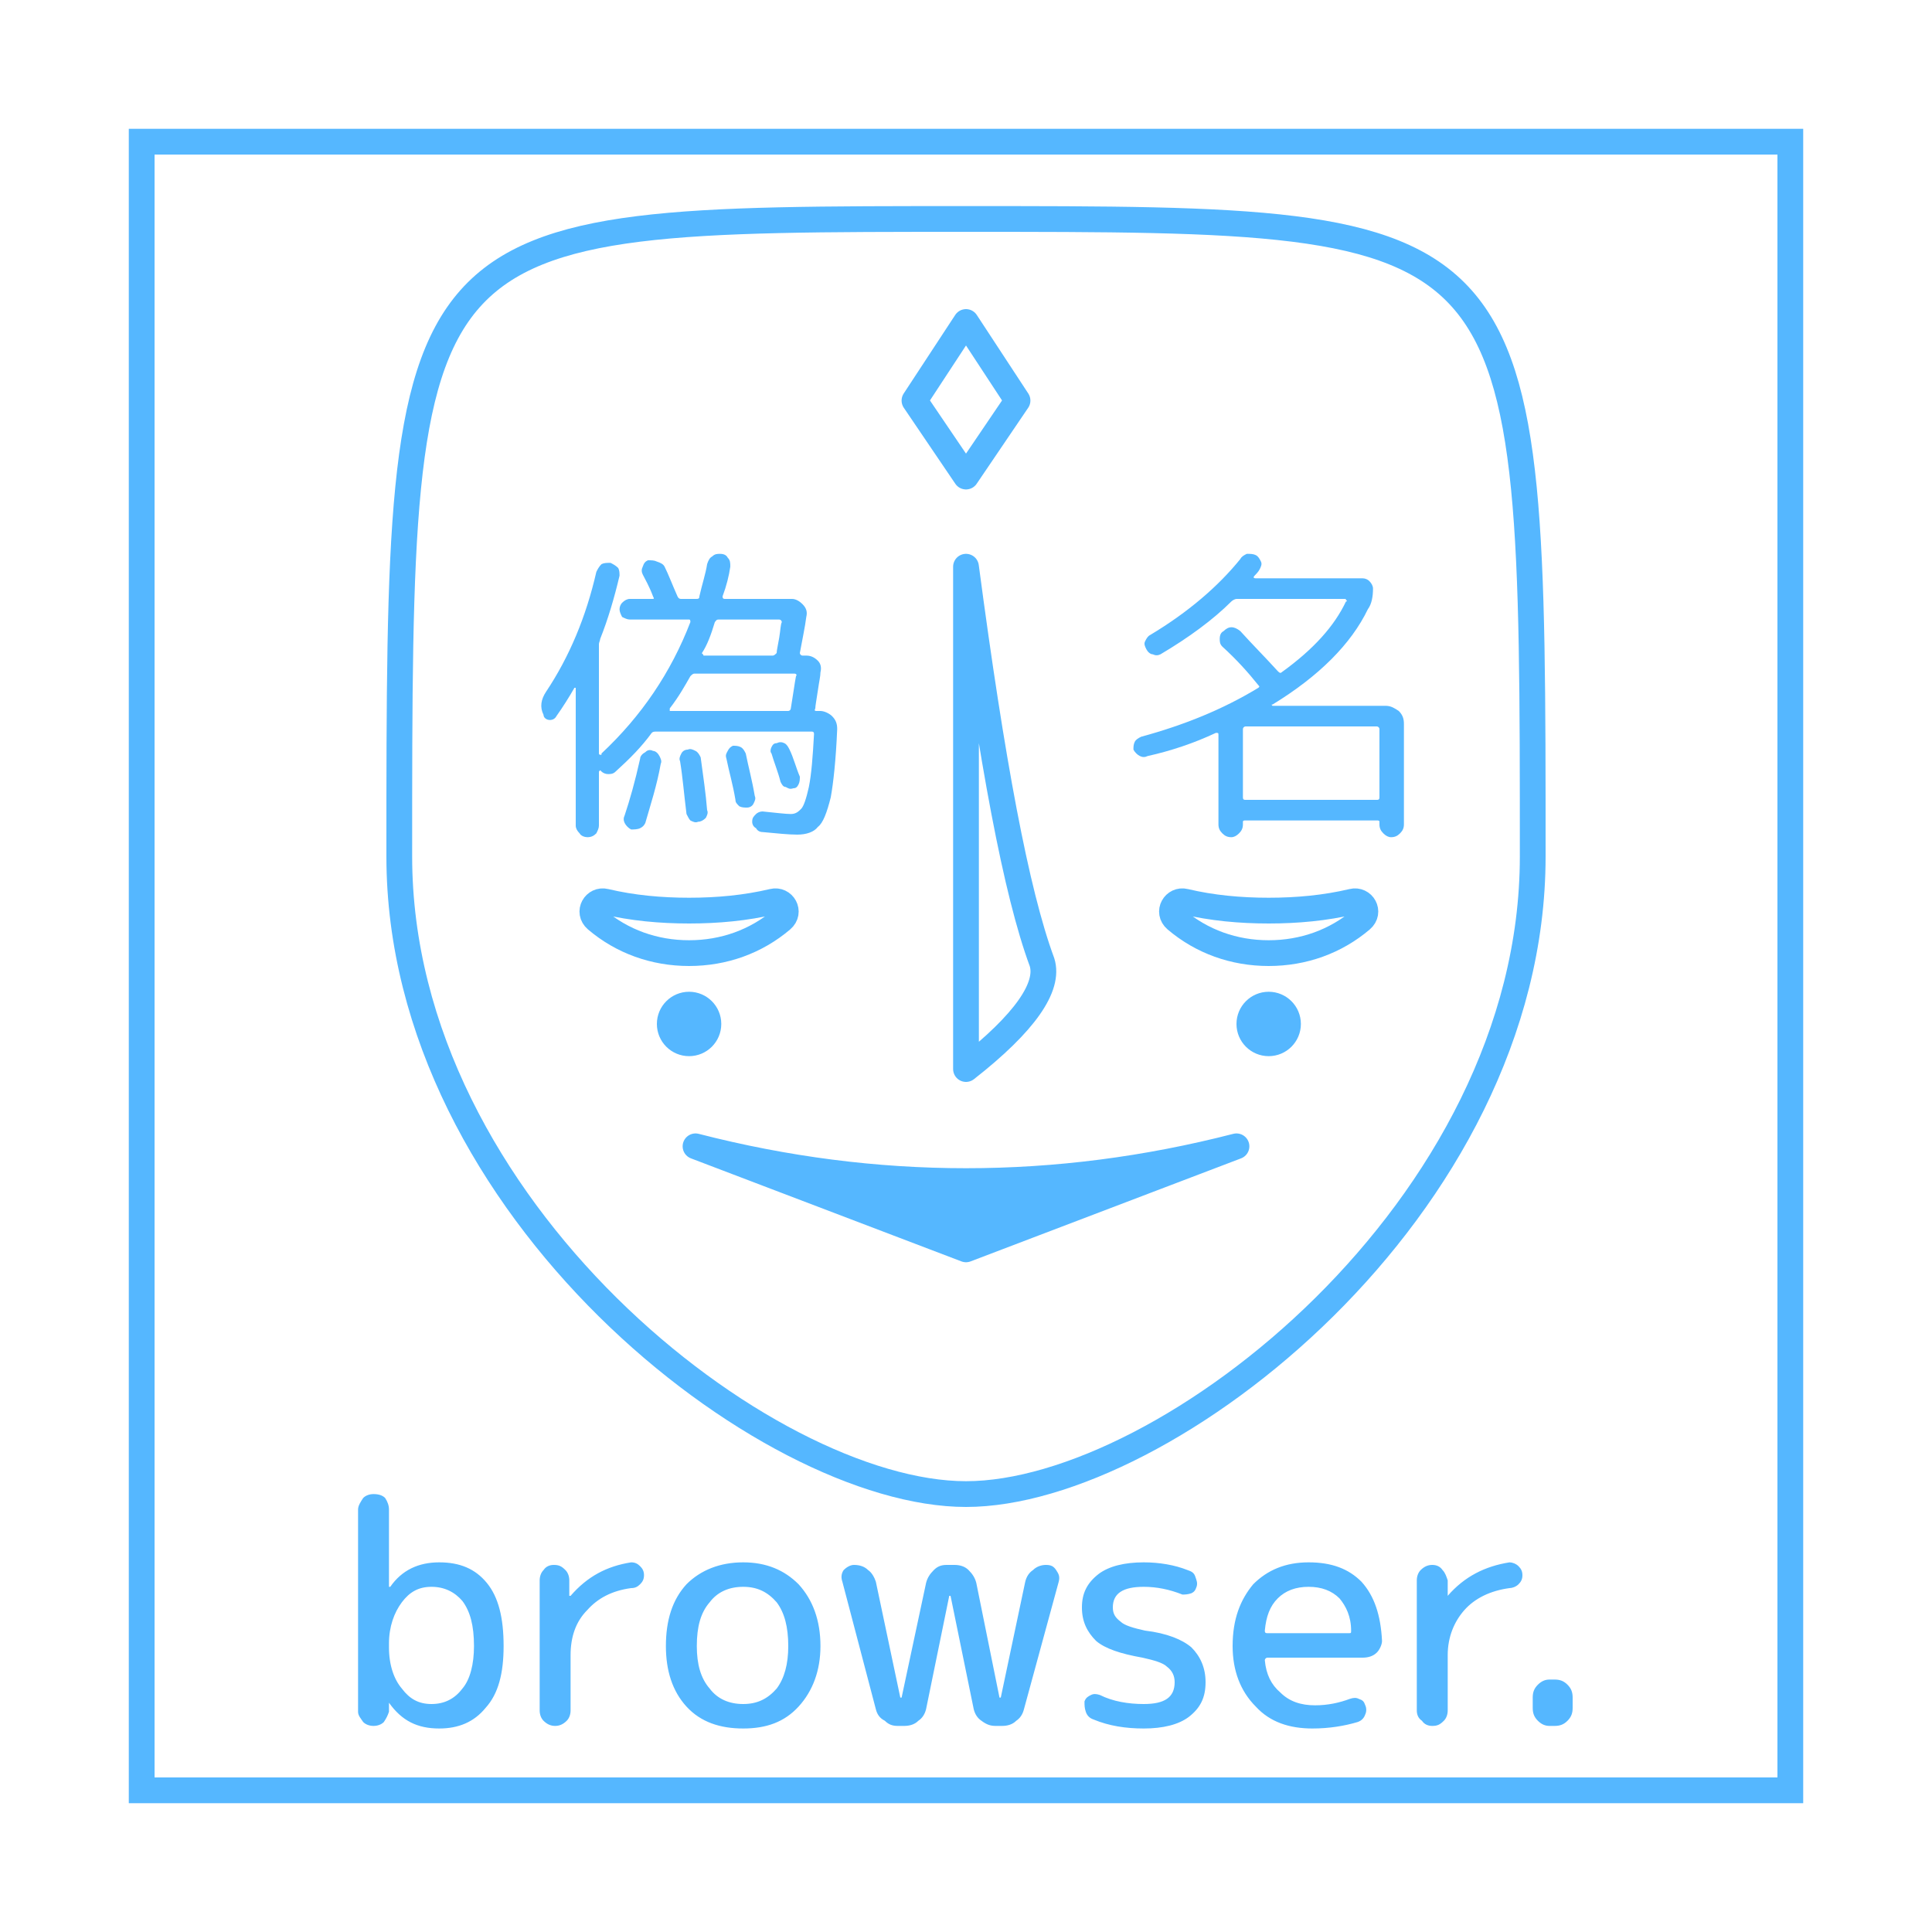
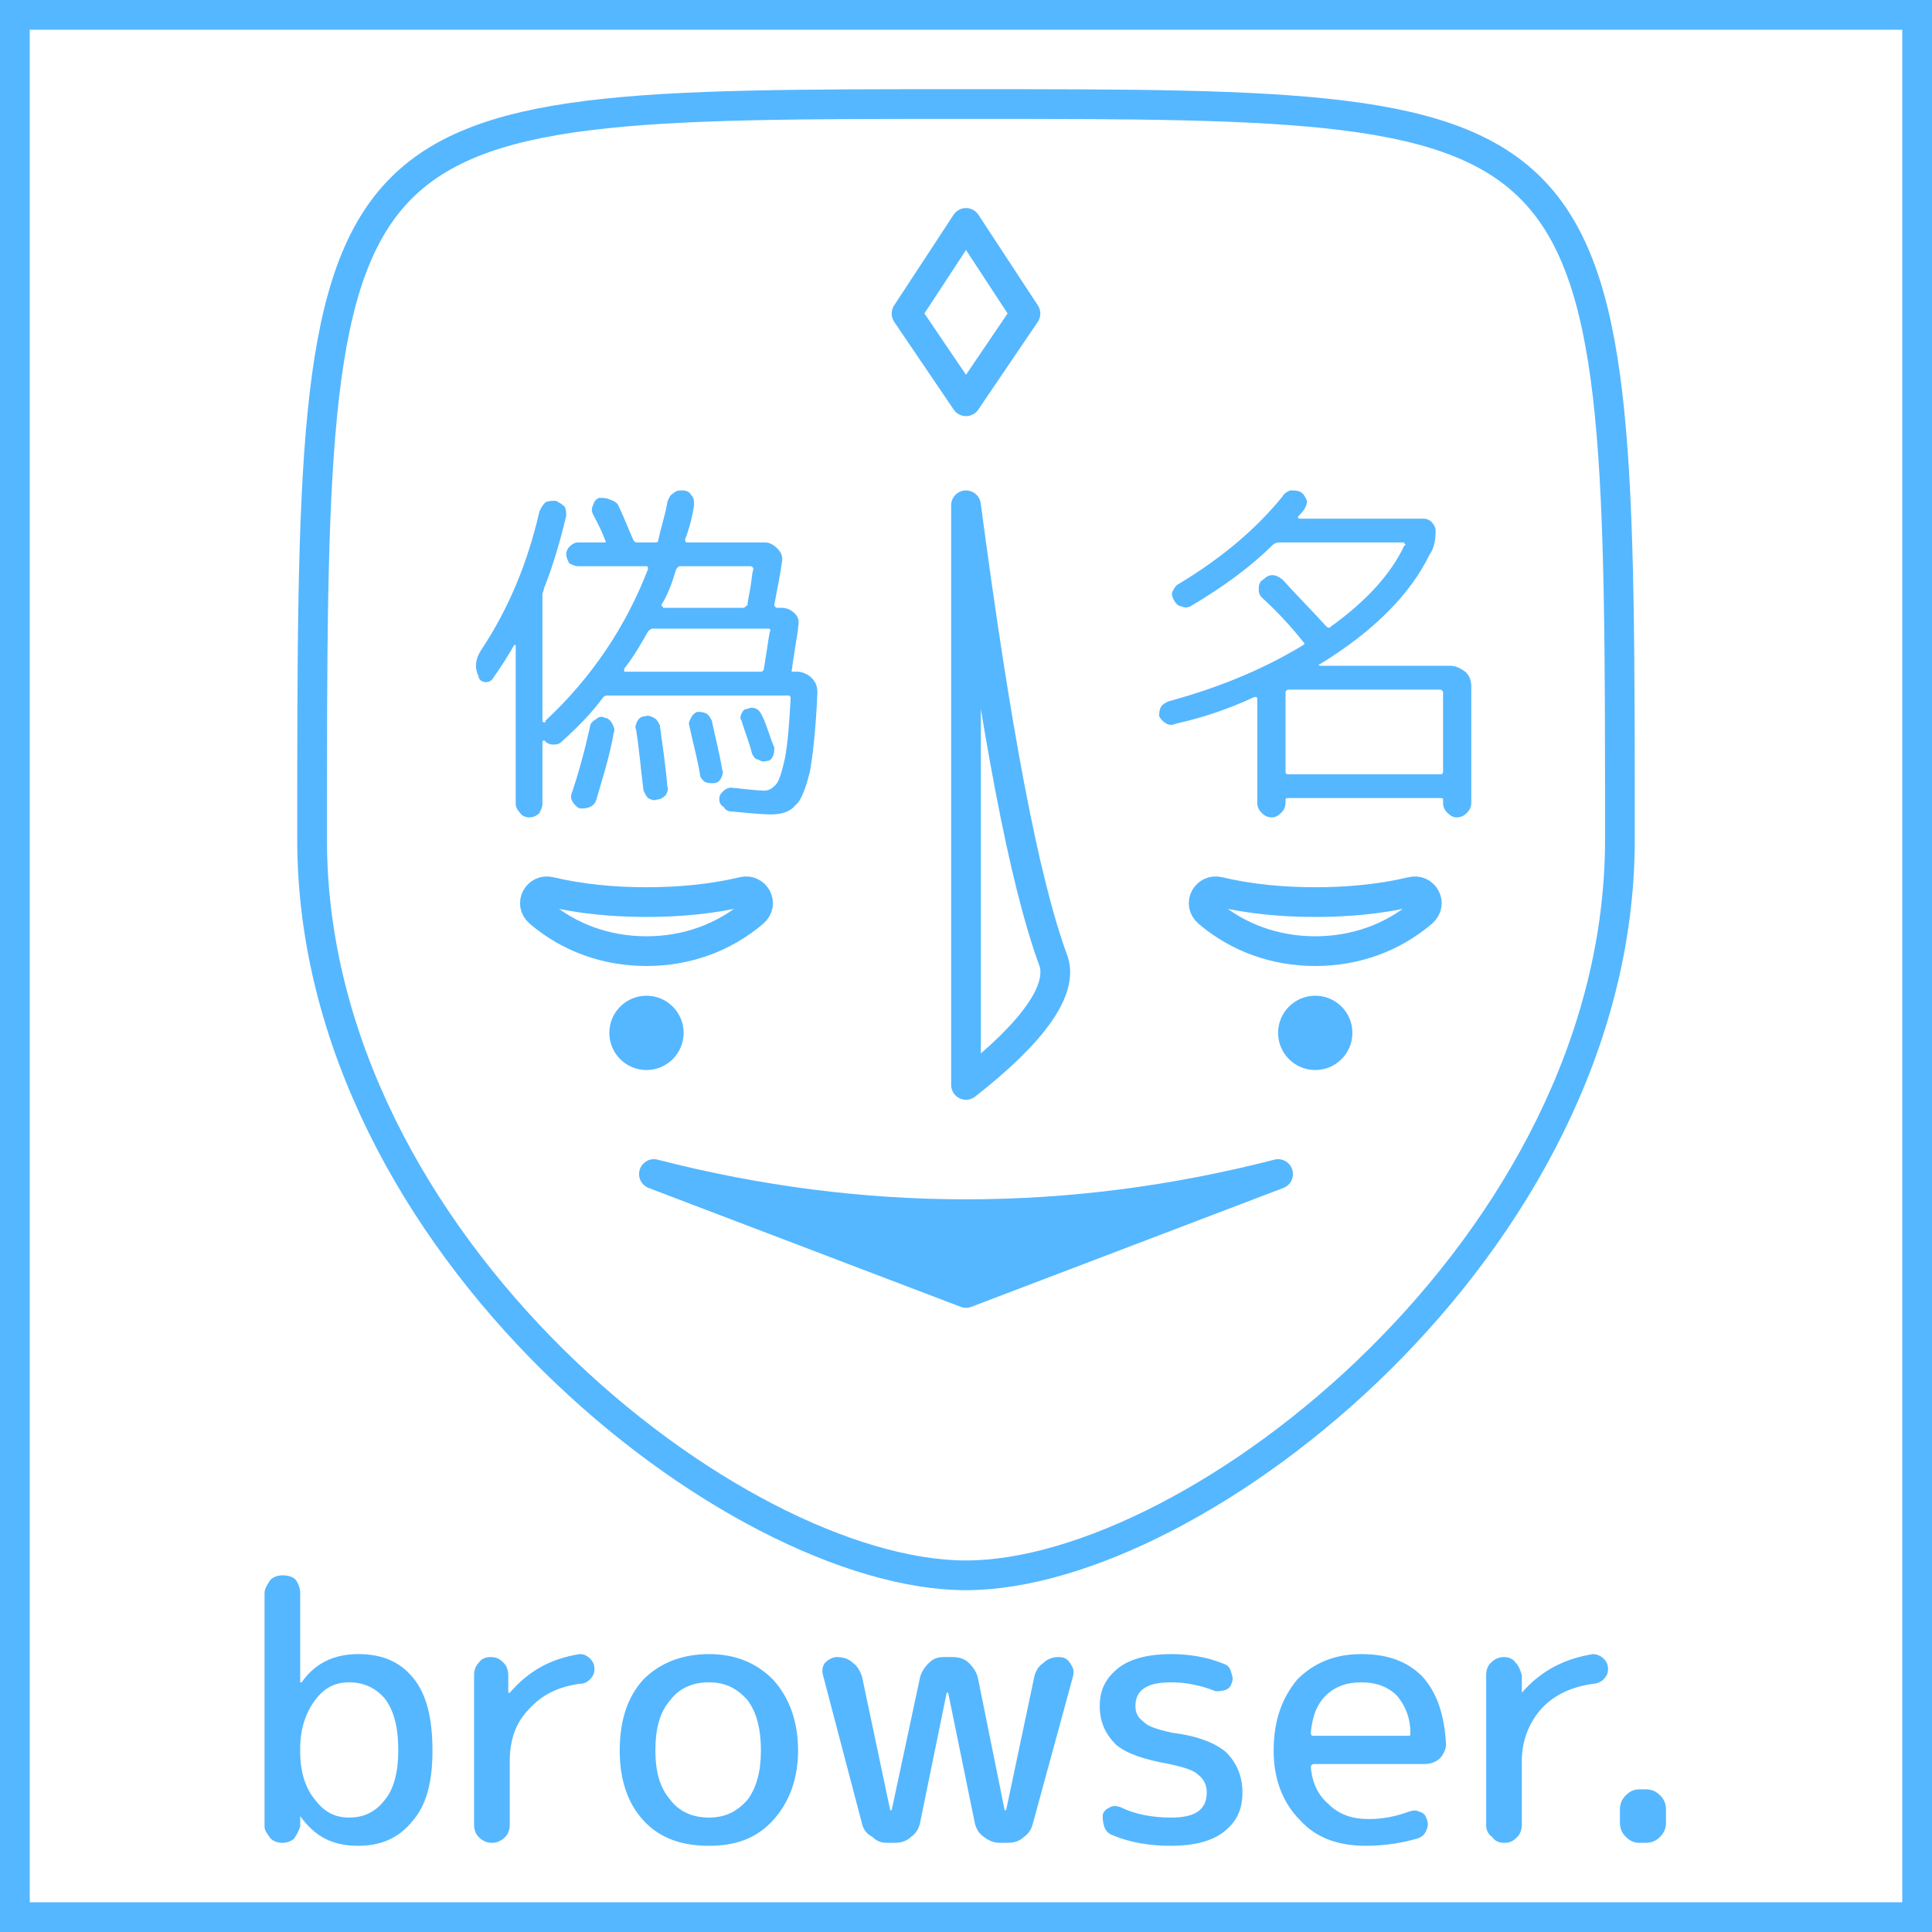
- <svg xmlns="http://www.w3.org/2000/svg" width="150" height="150" viewBox="0 0 150 150">
+ <svg xmlns="http://www.w3.org/2000/svg" width="130" height="130" viewBox="0 0 130 130">
  <style>.a{fill:#55B7FF;}.b{stroke-width:2;stroke:#55B7FF;}.c{stroke-linejoin:round;stroke-width:2;stroke:#55B7FF;}</style>
  <g fill="none">
-     <path d="M10 10L140 10 140 140 10 140 10 10ZM12 12L12 138 138 138 138 12 12 12Z" class="a" />
-     <path d="M30.2 127.6L30.2 127.9C30.2 129.3 30.6 130.4 31.2 131.1 31.8 131.9 32.5 132.3 33.5 132.3 34.5 132.3 35.3 131.9 35.9 131.1 36.5 130.4 36.8 129.2 36.8 127.8 36.8 126.2 36.5 125.1 35.9 124.3 35.3 123.6 34.5 123.2 33.5 123.2 32.5 123.2 31.8 123.6 31.2 124.4 30.6 125.2 30.2 126.3 30.2 127.6ZM29 134C28.7 134 28.4 133.9 28.2 133.7 28 133.4 27.8 133.2 27.8 132.9L27.8 117.2C27.8 116.9 28 116.6 28.2 116.3 28.4 116.1 28.7 116 29 116 29.4 116 29.7 116.1 29.9 116.3 30.1 116.6 30.2 116.9 30.2 117.2L30.2 123.2C30.2 123.2 30.3 123.2 30.3 123.2 30.3 123.2 30.3 123.2 30.3 123.2 31.2 121.9 32.5 121.3 34.1 121.3 35.7 121.3 36.9 121.8 37.8 122.9 38.7 124 39.1 125.6 39.1 127.8 39.1 129.9 38.7 131.5 37.7 132.6 36.8 133.7 35.6 134.2 34.1 134.2 32.4 134.2 31.2 133.6 30.2 132.2 30.2 132.2 30.2 132.2 30.2 132.2 30.2 132.2 30.2 132.2 30.2 132.2L30.2 132.9C30.1 133.2 30 133.4 29.8 133.7 29.6 133.9 29.3 134 29 134ZM43.1 134C42.8 134 42.5 133.9 42.2 133.6 42 133.4 41.9 133.1 41.9 132.8L41.9 122.7C41.9 122.4 42 122.1 42.2 121.9 42.4 121.6 42.7 121.5 43 121.5 43.4 121.5 43.6 121.6 43.9 121.9 44.1 122.1 44.2 122.4 44.2 122.7L44.2 123.9C44.2 123.9 44.2 123.9 44.3 123.9 44.3 123.9 44.3 123.9 44.3 123.9 45.6 122.4 47.1 121.6 49 121.3 49.3 121.3 49.5 121.4 49.7 121.6 49.9 121.8 50 122 50 122.3 50 122.6 49.9 122.8 49.7 123 49.5 123.2 49.3 123.3 49 123.3 47.5 123.5 46.4 124.1 45.6 125 44.7 125.9 44.3 127.1 44.3 128.5L44.3 132.8C44.3 133.1 44.2 133.4 44 133.6 43.7 133.9 43.4 134 43.1 134ZM57.7 123.2C56.6 123.2 55.7 123.6 55.1 124.4 54.4 125.2 54.1 126.3 54.1 127.8 54.1 129.2 54.4 130.3 55.1 131.1 55.7 131.9 56.6 132.3 57.7 132.3 58.8 132.3 59.6 131.9 60.3 131.1 60.9 130.3 61.2 129.2 61.2 127.8 61.2 126.3 60.9 125.2 60.3 124.4 59.6 123.6 58.8 123.2 57.7 123.2ZM57.7 134.2C55.9 134.2 54.4 133.7 53.3 132.5 52.2 131.3 51.7 129.7 51.7 127.8 51.7 125.8 52.2 124.2 53.3 123 54.4 121.9 55.9 121.3 57.7 121.3 59.5 121.3 60.9 121.9 62 123 63.1 124.2 63.7 125.8 63.7 127.8 63.7 129.7 63.1 131.3 62 132.5 60.9 133.7 59.5 134.2 57.7 134.2ZM68 132.7L65.4 122.8C65.3 122.5 65.3 122.2 65.5 121.9 65.7 121.7 66 121.5 66.3 121.5 66.7 121.5 67.1 121.6 67.4 121.9 67.7 122.1 67.9 122.5 68 122.8L69.9 131.8C69.9 131.8 70 131.8 70 131.8 70 131.8 70 131.8 70 131.8L71.9 122.9C72 122.5 72.2 122.2 72.5 121.9 72.8 121.6 73.1 121.5 73.5 121.5L74.1 121.5C74.5 121.5 74.9 121.6 75.2 121.9 75.5 122.2 75.7 122.5 75.8 122.9L77.6 131.8C77.6 131.8 77.6 131.8 77.6 131.8 77.7 131.8 77.7 131.8 77.7 131.8L79.6 122.8C79.7 122.4 79.9 122.1 80.2 121.9 80.5 121.6 80.9 121.5 81.2 121.5 81.6 121.5 81.8 121.6 82 121.9 82.2 122.2 82.3 122.4 82.2 122.8L79.5 132.7C79.4 133.1 79.2 133.4 78.9 133.6 78.6 133.9 78.2 134 77.8 134L77.3 134C76.9 134 76.6 133.9 76.2 133.6 75.9 133.4 75.7 133.1 75.6 132.7L73.8 123.9C73.8 123.9 73.8 123.9 73.8 123.9 73.7 123.9 73.7 123.9 73.7 123.9L71.9 132.7C71.8 133.1 71.6 133.4 71.3 133.6 71 133.9 70.6 134 70.2 134L69.7 134C69.3 134 69 133.9 68.7 133.6 68.3 133.4 68.1 133.1 68 132.7ZM88.7 128.7C87 128.4 85.8 128 85.1 127.4 84.4 126.7 84 125.9 84 124.8 84 123.7 84.4 122.9 85.3 122.2 86.1 121.6 87.3 121.3 88.8 121.3 90 121.3 91.2 121.5 92.2 121.9 92.5 122 92.7 122.1 92.8 122.4 92.9 122.7 93 122.9 92.9 123.2 92.8 123.5 92.7 123.6 92.5 123.7 92.2 123.8 92 123.8 91.8 123.8 90.8 123.4 89.8 123.2 88.8 123.2 87.2 123.2 86.4 123.7 86.4 124.8 86.4 125.3 86.6 125.6 87 125.9 87.3 126.2 88 126.4 88.9 126.6 90.6 126.8 91.8 127.3 92.5 127.9 93.2 128.6 93.6 129.5 93.6 130.6 93.6 131.8 93.2 132.6 92.3 133.3 91.5 133.9 90.3 134.2 88.8 134.2 87.4 134.2 86.1 134 84.9 133.5 84.6 133.4 84.4 133.2 84.3 132.9 84.2 132.6 84.2 132.4 84.2 132.1 84.3 131.8 84.5 131.7 84.7 131.6 84.9 131.5 85.1 131.5 85.4 131.6 86.4 132.1 87.6 132.3 88.8 132.3 90.4 132.3 91.2 131.8 91.2 130.6 91.2 130.1 91 129.7 90.6 129.4 90.3 129.1 89.6 128.9 88.7 128.7ZM101.6 123.2C100.6 123.2 99.8 123.5 99.2 124.1 98.6 124.7 98.3 125.5 98.2 126.6 98.2 126.8 98.3 126.8 98.4 126.8L104.7 126.8C104.9 126.8 104.9 126.8 104.9 126.6 104.9 125.5 104.5 124.7 104 124.1 103.4 123.5 102.6 123.2 101.6 123.2ZM101.9 134.2C100.1 134.2 98.6 133.7 97.5 132.5 96.3 131.3 95.7 129.7 95.7 127.8 95.7 125.7 96.3 124.2 97.3 123 98.4 121.9 99.8 121.3 101.6 121.3 103.4 121.3 104.7 121.8 105.7 122.8 106.7 123.9 107.2 125.4 107.3 127.4 107.3 127.7 107.1 128.1 106.9 128.3 106.6 128.6 106.2 128.7 105.8 128.7L98.4 128.7C98.3 128.7 98.2 128.8 98.2 128.9 98.3 130 98.7 130.8 99.4 131.4 100.1 132.1 101 132.4 102.1 132.4 103.1 132.4 104 132.2 104.8 131.9 105.1 131.8 105.3 131.8 105.5 131.9 105.8 132 105.9 132.1 106 132.4 106.1 132.6 106.1 132.9 106 133.1 105.9 133.4 105.7 133.6 105.4 133.7 104.4 134 103.2 134.2 101.9 134.2ZM111.2 134C110.9 134 110.6 133.9 110.4 133.6 110.1 133.4 110 133.1 110 132.8L110 122.7C110 122.4 110.1 122.1 110.3 121.9 110.6 121.6 110.9 121.5 111.2 121.5 111.5 121.5 111.8 121.6 112 121.9 112.2 122.1 112.3 122.4 112.4 122.7L112.4 123.9C112.4 123.9 112.4 123.9 112.4 123.9 112.4 123.9 112.4 123.9 112.4 123.9 113.7 122.4 115.3 121.6 117.2 121.3 117.4 121.3 117.7 121.4 117.9 121.6 118.1 121.8 118.2 122 118.2 122.3 118.2 122.6 118.1 122.8 117.9 123 117.7 123.2 117.4 123.3 117.2 123.3 115.7 123.5 114.5 124.1 113.7 125 112.9 125.9 112.4 127.1 112.4 128.5L112.4 132.8C112.4 133.1 112.3 133.4 112.1 133.6 111.8 133.9 111.6 134 111.2 134ZM120.3 134C120 134 119.7 133.9 119.4 133.6 119.1 133.3 119 133 119 132.6L119 131.8C119 131.4 119.1 131.1 119.4 130.8 119.7 130.5 120 130.4 120.3 130.4L120.7 130.4C121.1 130.4 121.4 130.5 121.7 130.8 122 131.1 122.1 131.4 122.1 131.8L122.1 132.6C122.1 133 122 133.3 121.7 133.6 121.4 133.9 121.1 134 120.7 134L120.3 134Z" class="a" />
-     <g transform="translate(31 17)">
+     <path d="M0 0L130 0 130 130 0 130 0 0ZM2 2L2 128 128 128 128 2 2 2Z" class="a" />
+     <path d="M20.2 117.6L20.2 117.9C20.2 119.3 20.6 120.4 21.2 121.1 21.8 121.9 22.5 122.3 23.5 122.3 24.5 122.3 25.3 121.9 25.9 121.1 26.5 120.4 26.8 119.2 26.8 117.8 26.8 116.2 26.5 115.1 25.9 114.3 25.3 113.6 24.5 113.2 23.5 113.2 22.5 113.2 21.8 113.6 21.2 114.4 20.6 115.2 20.2 116.3 20.2 117.6ZM19 124C18.7 124 18.4 123.9 18.2 123.7 18 123.4 17.8 123.2 17.8 122.9L17.8 107.2C17.8 106.9 18 106.6 18.2 106.3 18.4 106.1 18.7 106 19 106 19.4 106 19.7 106.1 19.9 106.3 20.1 106.6 20.2 106.9 20.2 107.2L20.2 113.2C20.2 113.2 20.3 113.2 20.3 113.2 20.3 113.2 20.3 113.2 20.3 113.2 21.2 111.9 22.5 111.3 24.1 111.3 25.7 111.3 26.9 111.8 27.8 112.9 28.7 114 29.1 115.6 29.1 117.8 29.1 119.9 28.7 121.5 27.7 122.6 26.8 123.7 25.6 124.2 24.1 124.2 22.4 124.2 21.2 123.6 20.2 122.2 20.2 122.2 20.2 122.2 20.2 122.2 20.2 122.2 20.2 122.2 20.2 122.2L20.2 122.9C20.1 123.2 20 123.4 19.8 123.7 19.6 123.9 19.3 124 19 124ZM33.1 124C32.8 124 32.5 123.9 32.2 123.6 32 123.4 31.9 123.1 31.9 122.8L31.9 112.7C31.9 112.4 32 112.1 32.2 111.9 32.4 111.6 32.7 111.5 33 111.5 33.4 111.5 33.6 111.6 33.9 111.9 34.1 112.1 34.2 112.4 34.2 112.7L34.2 113.9C34.2 113.9 34.2 113.9 34.3 113.9 34.3 113.9 34.3 113.9 34.3 113.9 35.6 112.4 37.1 111.6 39 111.3 39.3 111.3 39.5 111.4 39.7 111.6 39.9 111.8 40 112 40 112.3 40 112.6 39.9 112.8 39.7 113 39.5 113.2 39.3 113.3 39 113.3 37.5 113.5 36.4 114.1 35.6 115 34.7 115.9 34.3 117.1 34.3 118.5L34.3 122.8C34.3 123.1 34.2 123.4 34 123.6 33.7 123.9 33.4 124 33.1 124ZM47.7 113.2C46.6 113.2 45.7 113.6 45.1 114.4 44.4 115.2 44.1 116.3 44.1 117.8 44.1 119.2 44.4 120.3 45.1 121.1 45.7 121.9 46.6 122.3 47.7 122.3 48.8 122.3 49.6 121.9 50.3 121.1 50.9 120.3 51.2 119.2 51.2 117.8 51.2 116.3 50.9 115.2 50.3 114.4 49.6 113.6 48.8 113.2 47.7 113.2ZM47.7 124.2C45.9 124.2 44.4 123.7 43.3 122.5 42.2 121.3 41.7 119.7 41.7 117.8 41.7 115.8 42.2 114.2 43.3 113 44.4 111.9 45.9 111.3 47.7 111.3 49.5 111.3 50.9 111.9 52 113 53.1 114.2 53.7 115.8 53.7 117.8 53.7 119.7 53.1 121.3 52 122.5 50.9 123.7 49.5 124.2 47.7 124.2ZM58 122.7L55.4 112.8C55.3 112.5 55.3 112.2 55.5 111.9 55.7 111.7 56 111.5 56.3 111.5 56.7 111.5 57.1 111.6 57.4 111.9 57.7 112.1 57.9 112.5 58 112.8L59.9 121.8C59.9 121.8 60 121.8 60 121.8 60 121.8 60 121.8 60 121.8L61.9 112.9C62 112.5 62.2 112.2 62.5 111.9 62.8 111.6 63.1 111.5 63.5 111.5L64.1 111.5C64.5 111.5 64.9 111.6 65.2 111.9 65.5 112.2 65.7 112.5 65.8 112.9L67.6 121.8C67.6 121.8 67.6 121.8 67.6 121.8 67.7 121.8 67.7 121.8 67.7 121.8L69.6 112.8C69.7 112.4 69.9 112.1 70.2 111.9 70.5 111.6 70.9 111.5 71.2 111.5 71.6 111.5 71.8 111.6 72 111.9 72.2 112.2 72.3 112.4 72.2 112.8L69.5 122.7C69.4 123.1 69.2 123.4 68.9 123.6 68.6 123.9 68.2 124 67.8 124L67.3 124C66.9 124 66.6 123.9 66.2 123.6 65.9 123.4 65.7 123.1 65.6 122.7L63.8 113.9C63.8 113.9 63.8 113.9 63.8 113.9 63.7 113.9 63.7 113.9 63.7 113.9L61.9 122.7C61.8 123.1 61.6 123.4 61.3 123.6 61 123.9 60.6 124 60.2 124L59.7 124C59.3 124 59 123.9 58.7 123.6 58.3 123.4 58.1 123.1 58 122.7ZM78.7 118.7C77 118.4 75.8 118 75.1 117.4 74.4 116.7 74 115.9 74 114.8 74 113.7 74.4 112.9 75.3 112.2 76.1 111.6 77.3 111.3 78.8 111.3 80 111.3 81.2 111.5 82.2 111.9 82.5 112 82.7 112.1 82.8 112.4 82.9 112.7 83 112.9 82.9 113.2 82.8 113.5 82.7 113.6 82.5 113.7 82.2 113.8 82 113.8 81.8 113.8 80.8 113.4 79.8 113.2 78.8 113.2 77.2 113.2 76.4 113.7 76.4 114.8 76.4 115.3 76.6 115.6 77 115.9 77.3 116.2 78 116.4 78.9 116.6 80.6 116.8 81.8 117.3 82.5 117.9 83.2 118.6 83.6 119.5 83.6 120.6 83.6 121.8 83.2 122.6 82.3 123.3 81.5 123.9 80.3 124.2 78.8 124.2 77.4 124.2 76.1 124 74.9 123.5 74.6 123.4 74.4 123.2 74.3 122.9 74.2 122.6 74.2 122.4 74.2 122.1 74.3 121.8 74.5 121.7 74.7 121.6 74.9 121.5 75.1 121.5 75.4 121.6 76.4 122.1 77.6 122.3 78.8 122.3 80.4 122.3 81.2 121.8 81.2 120.6 81.2 120.1 81 119.7 80.6 119.4 80.3 119.1 79.6 118.9 78.7 118.7ZM91.6 113.2C90.6 113.2 89.8 113.5 89.2 114.1 88.6 114.7 88.3 115.5 88.2 116.6 88.2 116.8 88.3 116.8 88.4 116.8L94.7 116.8C94.9 116.8 94.9 116.8 94.9 116.6 94.9 115.5 94.5 114.7 94 114.1 93.4 113.5 92.6 113.2 91.6 113.2ZM91.9 124.2C90.1 124.2 88.6 123.7 87.5 122.5 86.3 121.3 85.7 119.7 85.7 117.8 85.7 115.7 86.3 114.2 87.3 113 88.4 111.9 89.8 111.3 91.6 111.3 93.4 111.3 94.7 111.8 95.7 112.8 96.7 113.9 97.2 115.4 97.3 117.4 97.3 117.7 97.1 118.1 96.9 118.3 96.6 118.6 96.2 118.7 95.8 118.7L88.4 118.7C88.3 118.7 88.2 118.8 88.2 118.9 88.3 120 88.7 120.8 89.4 121.4 90.1 122.1 91 122.4 92.1 122.4 93.1 122.4 94 122.2 94.8 121.9 95.1 121.8 95.3 121.8 95.5 121.9 95.8 122 95.9 122.1 96 122.4 96.1 122.6 96.1 122.9 96 123.1 95.9 123.4 95.7 123.6 95.4 123.7 94.4 124 93.2 124.2 91.9 124.2ZM101.2 124C100.9 124 100.6 123.9 100.4 123.6 100.1 123.4 100 123.1 100 122.8L100 112.7C100 112.4 100.1 112.1 100.3 111.9 100.6 111.6 100.9 111.5 101.2 111.5 101.5 111.5 101.8 111.6 102 111.9 102.2 112.1 102.3 112.4 102.4 112.7L102.4 113.9C102.4 113.9 102.4 113.9 102.4 113.9 102.4 113.9 102.4 113.9 102.4 113.9 103.7 112.4 105.3 111.6 107.2 111.3 107.4 111.3 107.7 111.4 107.9 111.6 108.1 111.8 108.2 112 108.2 112.3 108.2 112.6 108.1 112.8 107.9 113 107.7 113.2 107.4 113.3 107.2 113.3 105.7 113.5 104.5 114.1 103.7 115 102.9 115.9 102.4 117.1 102.4 118.5L102.4 122.8C102.4 123.1 102.3 123.4 102.1 123.6 101.8 123.9 101.6 124 101.2 124ZM110.3 124C110 124 109.7 123.9 109.4 123.6 109.1 123.3 109 123 109 122.6L109 121.8C109 121.4 109.1 121.1 109.4 120.8 109.7 120.5 110 120.4 110.3 120.4L110.7 120.4C111.1 120.4 111.4 120.5 111.7 120.8 112 121.1 112.1 121.4 112.1 121.8L112.1 122.6C112.1 123 112 123.3 111.7 123.6 111.4 123.9 111.1 124 110.7 124L110.3 124Z" class="a" />
+     <g transform="translate(21 7)">
      <path d="M44 99C59.5 99 88 76.8 88 49.5 88 0 88 0 44 0 0 0 0 0 0 49.5 0 76.8 28.5 99 44 99Z" class="b" />
      <path d="M23 72C30 73.8 37 74.7 44 74.7 51 74.7 58 73.8 65 72L44 80 23 72Z" style="fill:#55B7FF;stroke-linejoin:round;stroke-width:2;stroke:#55B7FF" />
      <circle cx="67.5" cy="62.5" r="2.5" class="a" />
      <path d="M61 53C63.1 53.5 65.3 53.7 67.5 53.7 69.7 53.7 71.9 53.5 74 53 74.8 52.8 75.4 53.8 74.7 54.4 72.7 56.1 70.2 57 67.5 57 64.8 57 62.3 56.1 60.3 54.4 59.6 53.8 60.2 52.8 61 53Z" class="b" />
      <circle cx="22.5" cy="62.5" r="2.5" class="a" />
      <path d="M16 53C18.1 53.5 20.3 53.7 22.5 53.7 24.7 53.7 26.9 53.5 29 53 29.8 52.8 30.4 53.8 29.7 54.4 27.7 56.1 25.2 57 22.5 57 19.8 57 17.3 56.1 15.3 54.4 14.6 53.8 15.2 52.8 16 53Z" class="b" />
      <path d="M49.9 57.7C47.9 52.3 46 42.1 44 27L44 66C48.6 62.4 50.5 59.6 49.9 57.7Z" class="c" />
      <path d="M58.1 41.7C57.9 41.8 57.7 41.8 57.5 41.7 57.3 41.6 57.1 41.4 57 41.2 57 41 57 40.8 57.1 40.6 57.2 40.4 57.4 40.3 57.6 40.2 60.9 39.3 63.9 38.1 66.7 36.4 66.8 36.3 66.8 36.3 66.7 36.2 65.9 35.2 65 34.2 63.9 33.2 63.7 33 63.7 32.8 63.7 32.6 63.7 32.3 63.8 32.1 64 32 64.4 31.6 64.8 31.6 65.3 32 66.2 33 67.2 34 68.2 35.1 68.3 35.2 68.4 35.3 68.5 35.2 71 33.4 72.6 31.6 73.5 29.7 73.6 29.7 73.6 29.6 73.5 29.6 73.5 29.5 73.5 29.5 73.4 29.5L65 29.5C64.9 29.5 64.7 29.6 64.6 29.7 63.2 31.1 61.3 32.5 59.1 33.8 58.9 33.9 58.7 33.9 58.5 33.8 58.3 33.8 58.1 33.6 58 33.4 57.9 33.2 57.8 33 57.9 32.8 58 32.6 58.1 32.4 58.3 32.3 61.3 30.5 63.6 28.5 65.3 26.4 65.4 26.2 65.6 26.1 65.8 26 66.1 26 66.3 26 66.5 26.1 66.7 26.2 66.8 26.4 66.9 26.6 67 26.8 66.9 27 66.8 27.2 66.7 27.4 66.5 27.6 66.4 27.7 66.3 27.8 66.3 27.9 66.5 27.9L74.8 27.9C75 27.9 75.2 28 75.3 28.1 75.5 28.3 75.6 28.5 75.6 28.7 75.6 29.3 75.5 29.9 75.2 30.3 73.9 33 71.4 35.5 67.8 37.7 67.7 37.7 67.7 37.7 67.8 37.8 67.8 37.8 67.8 37.8 67.8 37.8L76.6 37.8C77 37.8 77.3 38 77.6 38.2 77.9 38.5 78 38.8 78 39.2L78 47C78 47.3 77.9 47.5 77.7 47.7 77.5 47.9 77.3 48 77 48 76.8 48 76.6 47.9 76.4 47.7 76.2 47.5 76.1 47.3 76.1 47L76.1 46.8C76.1 46.7 76 46.7 75.9 46.7L65.7 46.7C65.6 46.7 65.5 46.7 65.5 46.8L65.5 47C65.5 47.3 65.4 47.5 65.2 47.7 65 47.9 64.8 48 64.6 48 64.3 48 64.1 47.9 63.9 47.7 63.7 47.5 63.6 47.3 63.6 47L63.6 40.1C63.6 39.9 63.6 39.9 63.4 39.9 61.7 40.7 59.9 41.3 58.1 41.7ZM76.1 39.6C76.1 39.5 76 39.4 75.9 39.4L65.7 39.4C65.6 39.4 65.5 39.5 65.5 39.6L65.5 44.9C65.5 45.1 65.6 45.1 65.7 45.1L75.9 45.1C76 45.1 76.1 45.1 76.1 44.9L76.1 39.6Z" class="a" />
      <path d="M32.7 38.2C33 38.2 33.4 38.4 33.6 38.6 33.9 38.9 34 39.2 34 39.6 33.9 42 33.7 43.8 33.5 44.9 33.2 46.1 32.9 46.9 32.5 47.2 32.2 47.6 31.6 47.8 30.9 47.8 30.2 47.8 29.3 47.7 28.2 47.6 28 47.6 27.8 47.5 27.7 47.3 27.5 47.2 27.4 47 27.4 46.8 27.4 46.5 27.5 46.4 27.7 46.2 27.8 46.1 28 46 28.2 46 29.2 46.1 30 46.2 30.4 46.2 30.8 46.2 31 46 31.2 45.8 31.4 45.6 31.6 45 31.8 44.1 32 43.1 32.1 41.8 32.2 40 32.2 39.8 32.1 39.8 32 39.8L20 39.8C19.8 39.8 19.7 39.8 19.6 39.9 18.8 41 17.9 41.9 16.8 42.9 16.6 43.1 16.4 43.1 16.2 43.1 16 43.1 15.8 43 15.7 42.9 15.6 42.8 15.6 42.8 15.6 42.8 15.5 42.9 15.5 42.9 15.5 42.9L15.5 47.1C15.5 47.3 15.4 47.5 15.3 47.7 15.1 47.9 14.9 48 14.6 48 14.4 48 14.1 47.9 14 47.7 13.8 47.5 13.7 47.3 13.7 47.1L13.7 36.4C13.7 36.4 13.7 36.4 13.7 36.4 13.6 36.4 13.6 36.4 13.6 36.4 13.2 37.1 12.7 37.9 12.2 38.6 12.1 38.8 11.9 38.9 11.7 38.9 11.4 38.9 11.2 38.7 11.2 38.5 10.9 37.9 11 37.3 11.4 36.7 13.2 34 14.5 30.9 15.3 27.4 15.4 27.2 15.5 27 15.7 26.8 15.9 26.7 16.1 26.7 16.4 26.7 16.6 26.8 16.8 26.9 17 27.1 17.1 27.3 17.1 27.5 17.1 27.7 16.7 29.4 16.2 31.1 15.6 32.6 15.6 32.7 15.5 32.9 15.5 33L15.5 41.5C15.5 41.5 15.5 41.6 15.6 41.6 15.6 41.6 15.6 41.6 15.7 41.6 15.7 41.6 15.7 41.5 15.7 41.5L15.7 41.5C18.8 38.6 21.1 35.2 22.6 31.3 22.6 31.2 22.6 31.1 22.5 31.1L17.9 31.1C17.7 31.1 17.5 31 17.3 30.9 17.2 30.7 17.1 30.5 17.1 30.3 17.1 30.1 17.2 29.9 17.3 29.8 17.5 29.6 17.7 29.5 17.9 29.5L19.6 29.5C19.8 29.5 19.8 29.5 19.7 29.3 19.4 28.5 19.1 28 18.9 27.6 18.8 27.4 18.8 27.2 18.9 27 19 26.7 19.1 26.6 19.3 26.5 19.6 26.5 19.8 26.5 20 26.6 20.3 26.7 20.5 26.8 20.6 27 20.9 27.6 21.2 28.4 21.6 29.3 21.7 29.5 21.8 29.5 21.9 29.5L23 29.5C23.2 29.5 23.3 29.5 23.3 29.3 23.5 28.4 23.8 27.5 23.9 26.8 24 26.5 24.1 26.3 24.3 26.2 24.5 26 24.7 26 24.9 26 25.2 26 25.4 26.1 25.5 26.3 25.7 26.5 25.7 26.7 25.7 27 25.6 27.7 25.4 28.5 25.1 29.3 25.1 29.5 25.2 29.5 25.3 29.5L30.5 29.5C30.8 29.5 31.1 29.7 31.3 29.9 31.6 30.2 31.7 30.5 31.6 30.9 31.5 31.7 31.3 32.6 31.1 33.7 31.1 33.8 31.2 33.9 31.3 33.9L31.6 33.9C31.9 33.9 32.2 34 32.5 34.3 32.7 34.5 32.8 34.8 32.7 35.2 32.7 35.5 32.6 35.9 32.5 36.6 32.4 37.3 32.3 37.8 32.3 38 32.2 38.2 32.3 38.2 32.4 38.2L32.7 38.2ZM23.5 33.7C23.5 33.7 23.5 33.8 23.6 33.8 23.6 33.9 23.6 33.9 23.7 33.9L29 33.9C29.1 33.9 29.2 33.8 29.3 33.7 29.3 33.5 29.4 33.1 29.5 32.5 29.6 31.9 29.6 31.5 29.7 31.3 29.7 31.2 29.6 31.1 29.5 31.1L24.8 31.1C24.6 31.1 24.6 31.2 24.5 31.3 24.2 32.3 23.9 33.1 23.5 33.7ZM30.4 38C30.6 36.8 30.7 36 30.8 35.5 30.9 35.4 30.8 35.3 30.7 35.3L22.9 35.3C22.8 35.3 22.7 35.4 22.6 35.5 22.2 36.2 21.7 37.1 21 38 21 38.1 21 38.1 21 38.2 21.1 38.2 21.1 38.2 21.1 38.2L30.2 38.2C30.3 38.2 30.4 38.1 30.4 38ZM18 47.4C17.8 47.3 17.6 47.1 17.5 46.9 17.4 46.7 17.4 46.5 17.5 46.3 17.9 45.1 18.3 43.7 18.7 41.9 18.7 41.7 18.9 41.5 19.1 41.4 19.3 41.2 19.5 41.2 19.7 41.3 19.9 41.3 20.1 41.5 20.2 41.7 20.3 41.9 20.4 42.1 20.3 42.3 20 44 19.5 45.5 19.1 46.9 19 47.1 18.9 47.2 18.7 47.3 18.5 47.4 18.2 47.4 18 47.4ZM23.2 46.8C23 46.9 22.8 46.8 22.6 46.7 22.5 46.6 22.4 46.4 22.3 46.2 22.1 44.6 22 43.3 21.8 42.1 21.7 41.9 21.8 41.7 21.9 41.5 22 41.3 22.2 41.2 22.4 41.2 22.6 41.1 22.8 41.2 23 41.3 23.2 41.4 23.3 41.6 23.4 41.8 23.6 43.3 23.8 44.6 23.9 45.9 24 46.1 23.9 46.3 23.8 46.5 23.6 46.7 23.4 46.8 23.2 46.8ZM27 45.7C26.8 45.7 26.6 45.7 26.4 45.6 26.2 45.4 26.1 45.3 26.1 45.1 25.9 43.9 25.6 42.9 25.4 41.9 25.3 41.6 25.4 41.5 25.5 41.3 25.6 41.1 25.7 41 25.9 40.9 26.1 40.9 26.3 40.9 26.5 41 26.7 41.1 26.8 41.3 26.9 41.5 27.1 42.5 27.4 43.6 27.6 44.8 27.7 45 27.6 45.2 27.5 45.4 27.4 45.6 27.2 45.7 27 45.7ZM30.6 44.2C30.3 44.3 30.2 44.2 30 44.1 29.8 44.1 29.7 43.9 29.6 43.7 29.4 42.9 29.1 42.2 28.9 41.5 28.8 41.4 28.8 41.2 28.9 41 29 40.8 29.1 40.7 29.3 40.7 29.5 40.6 29.7 40.6 29.9 40.7 30.1 40.8 30.2 41 30.3 41.2 30.6 41.8 30.8 42.6 31.1 43.3 31.1 43.5 31.1 43.7 31 43.9 30.9 44.1 30.8 44.2 30.6 44.2Z" class="a" />
      <polygon points="44 8 40 14.1 44 20 48 14.1" class="c" />
    </g>
  </g>
</svg>
